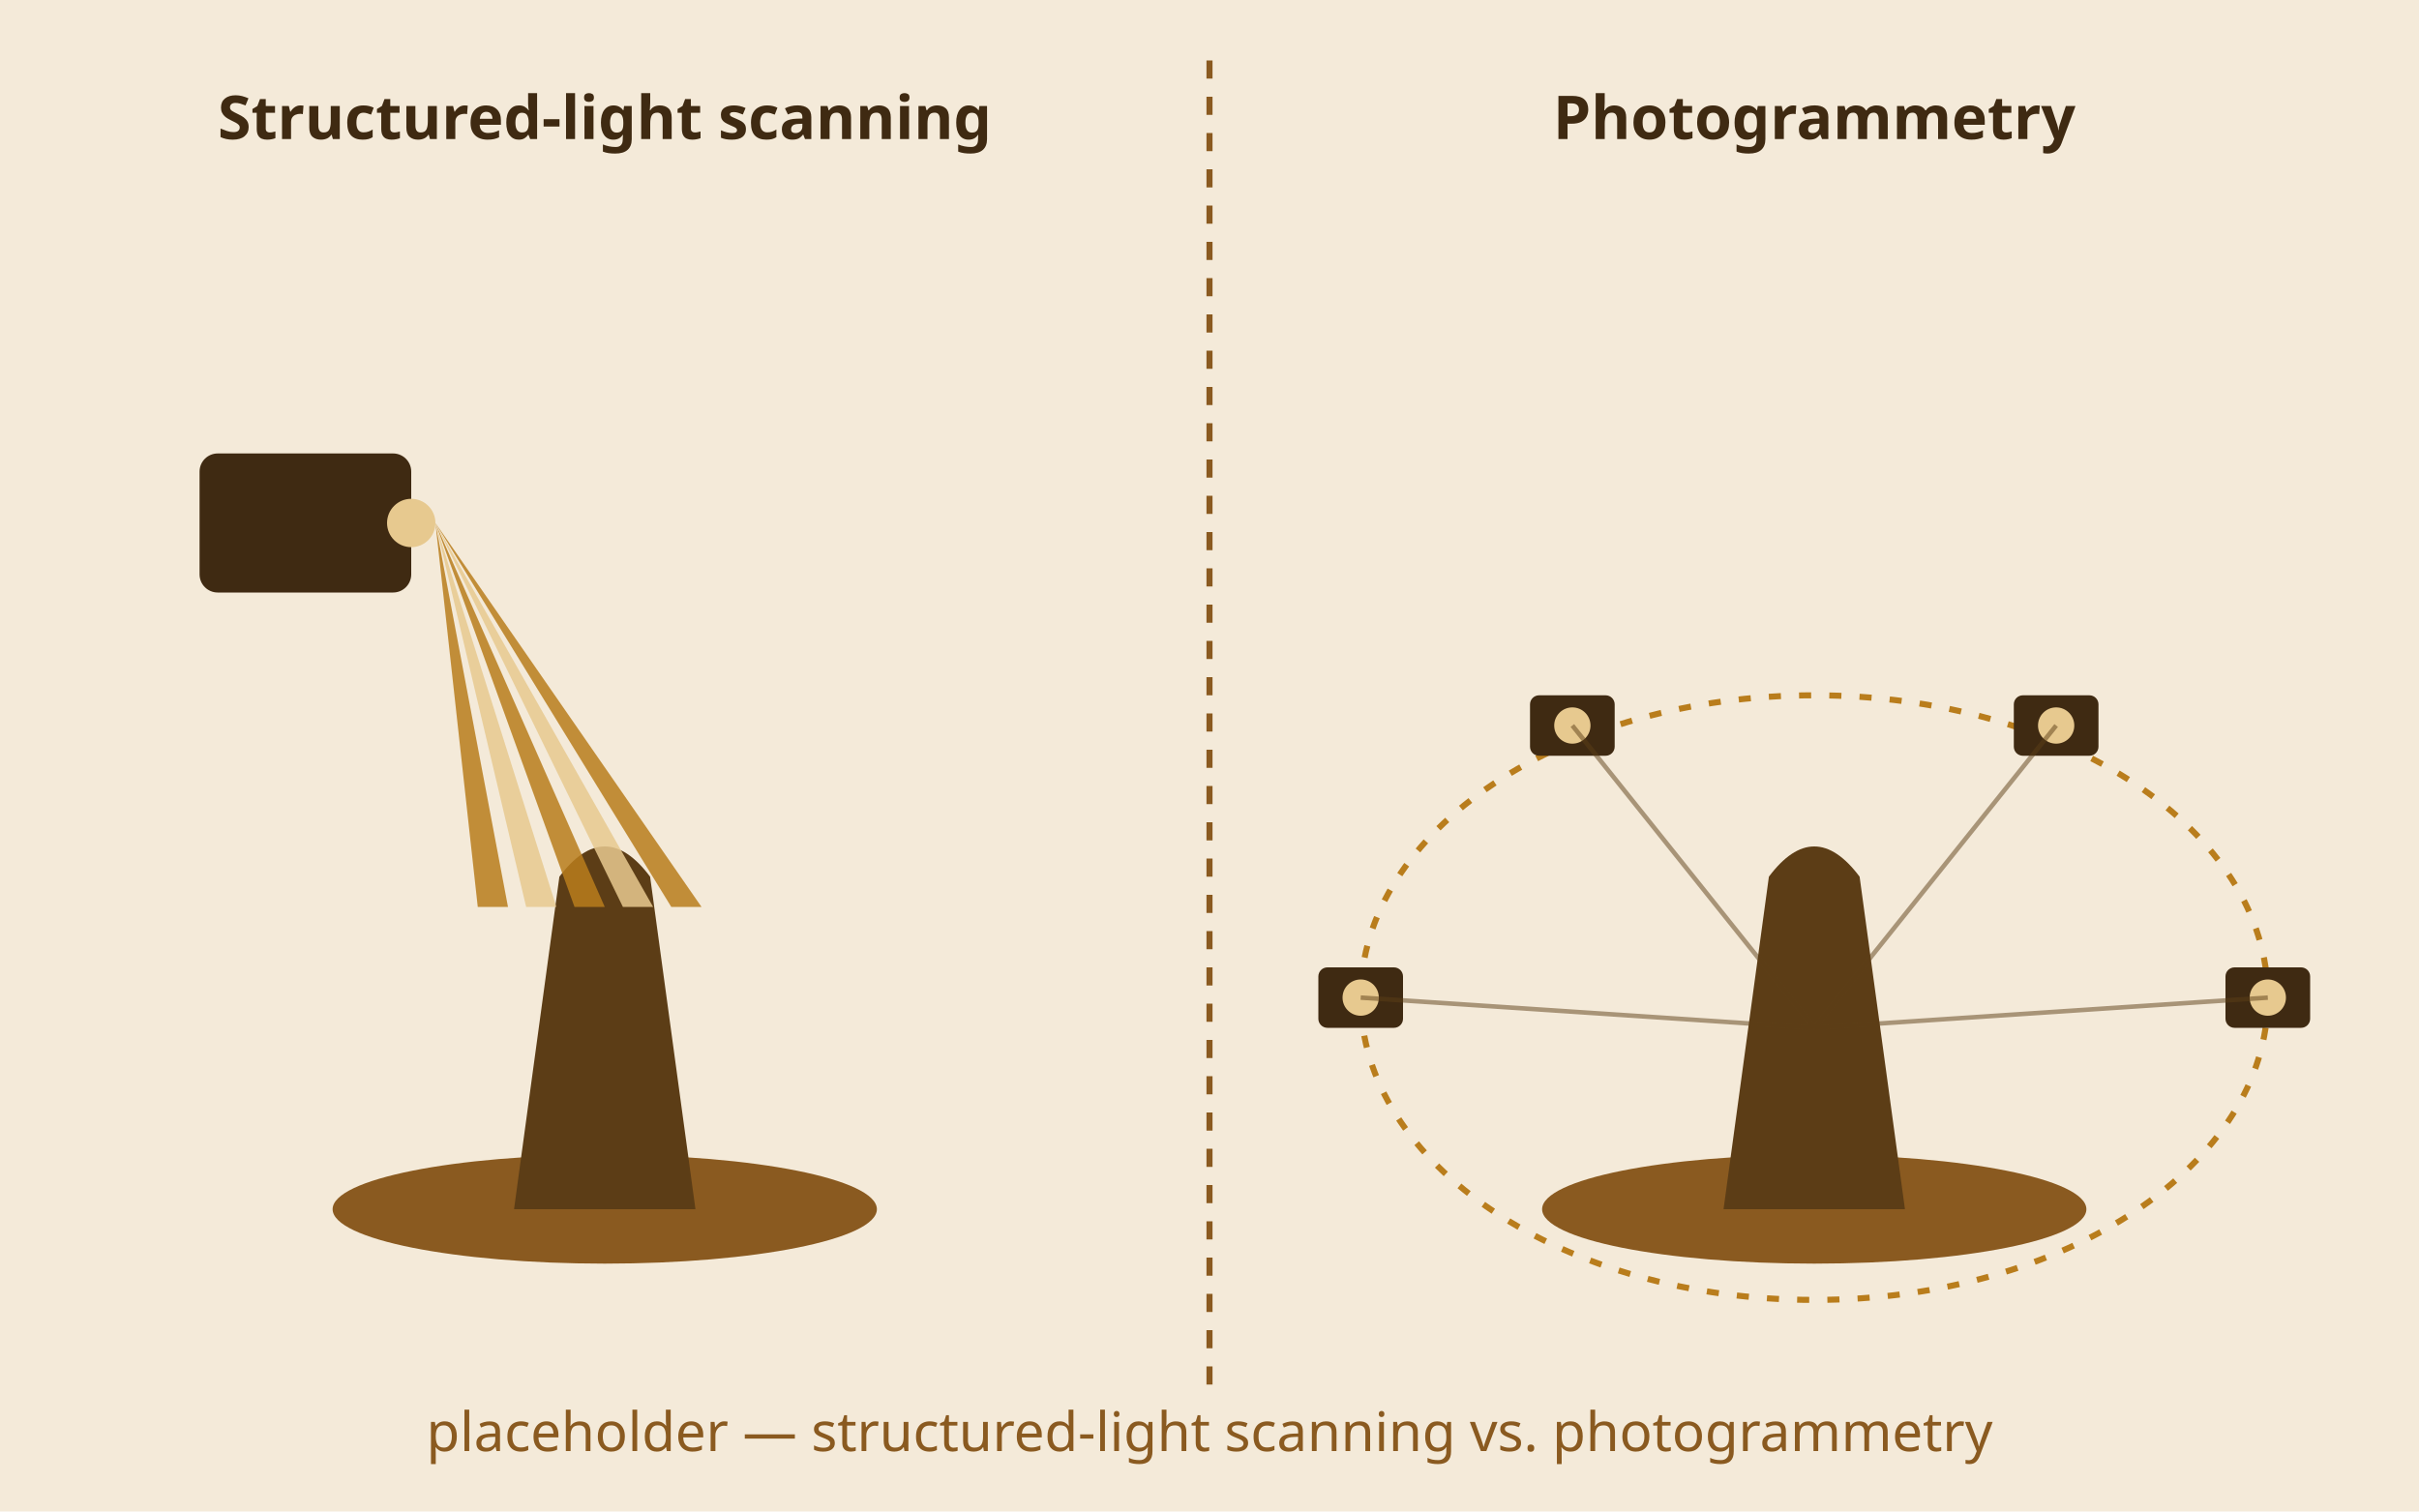
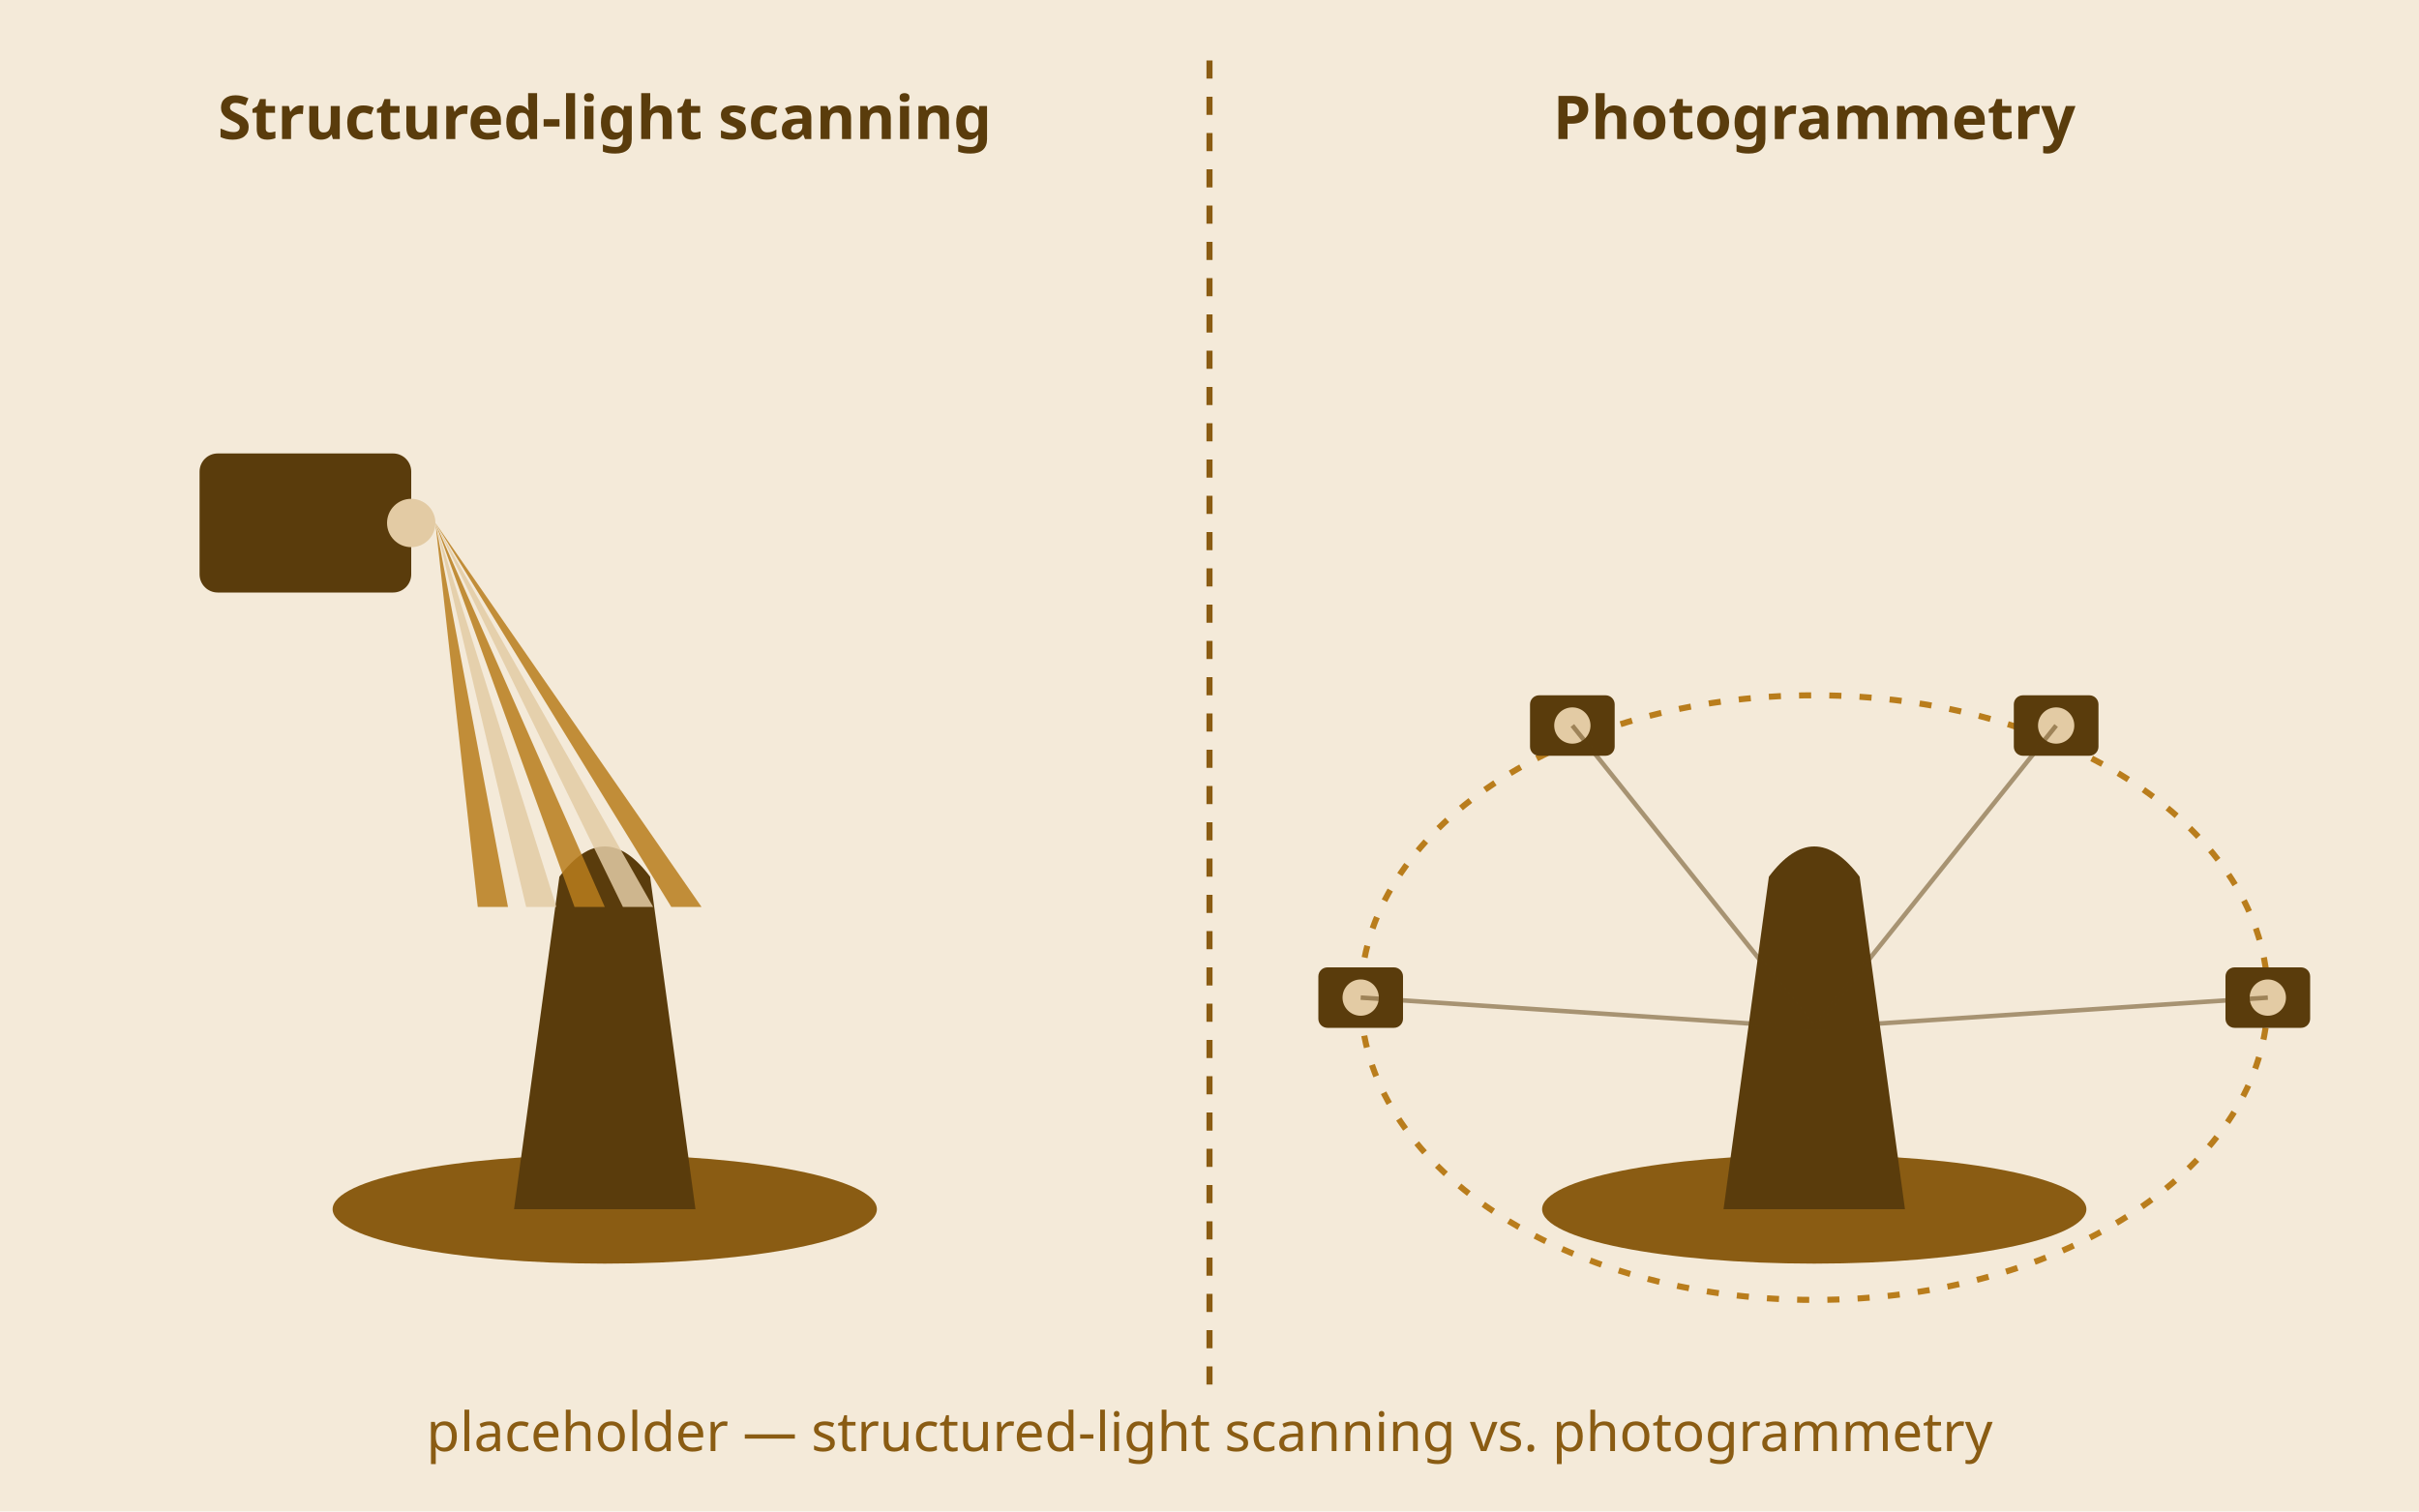
<svg xmlns="http://www.w3.org/2000/svg" viewBox="0 0 800 500" width="800" height="500" role="img" aria-label="Placeholder diagram contrasting two 3D scanning methods: structured-light scanning, where a station projects a striped pattern onto an object on a turntable, versus photogrammetry, where a camera takes overlapping photos from many angles around the object">
  <rect width="800" height="500" fill="#f4ead9" />
-   <line x1="400" y1="20" x2="400" y2="460" stroke="#8a5a20" stroke-width="2" stroke-dasharray="6 6" />
-   <text x="200" y="46" font-family="sans-serif" font-size="20" fill="#3f2a12" text-anchor="middle" font-weight="bold">Structured-light scanning</text>
-   <ellipse cx="200" cy="400" rx="90" ry="18" fill="#8a5a20" />
-   <path d="M170,400 L185,290 Q200,270 215,290 L230,400 Z" fill="#5c3d16" />
-   <rect x="66" y="150" width="70" height="46" rx="6" fill="#3f2a12" />
-   <circle cx="136" cy="173" r="8" fill="#e7c98f" />
+   <line x1="400" y1="20" x2="400" y2="460" stroke="#8a5c13" stroke-width="2" stroke-dasharray="6 6" />
+   <text x="200" y="46" font-family="sans-serif" font-size="20" fill="#5a3c0c" text-anchor="middle" font-weight="bold">Structured-light scanning</text>
+   <ellipse cx="200" cy="400" rx="90" ry="18" fill="#8a5c13" />
+   <path d="M170,400 L185,290 Q200,270 215,290 L230,400 Z" fill="#5a3c0c" />
+   <rect x="66" y="150" width="70" height="46" rx="6" fill="#5a3c0c" />
+   <circle cx="136" cy="173" r="8" fill="#e3cba4" />
  <g opacity="0.85">
    <polygon points="144,173 168,300 158,300" fill="#b97d1c" />
-     <polygon points="144,173 184,300 174,300" fill="#e7c98f" />
+     <polygon points="144,173 184,300 174,300" fill="#e3cba4" />
    <polygon points="144,173 200,300 190,300" fill="#b97d1c" />
-     <polygon points="144,173 216,300 206,300" fill="#e7c98f" />
+     <polygon points="144,173 216,300 206,300" fill="#e3cba4" />
    <polygon points="144,173 232,300 222,300" fill="#b97d1c" />
  </g>
-   <text x="600" y="46" font-family="sans-serif" font-size="20" fill="#3f2a12" text-anchor="middle" font-weight="bold">Photogrammetry</text>
-   <ellipse cx="600" cy="400" rx="90" ry="18" fill="#8a5a20" />
-   <path d="M570,400 L585,290 Q600,270 615,290 L630,400 Z" fill="#5c3d16" />
+   <text x="600" y="46" font-family="sans-serif" font-size="20" fill="#5a3c0c" text-anchor="middle" font-weight="bold">Photogrammetry</text>
+   <ellipse cx="600" cy="400" rx="90" ry="18" fill="#8a5c13" />
+   <path d="M570,400 L585,290 Q600,270 615,290 L630,400 Z" fill="#5a3c0c" />
  <ellipse cx="600" cy="330" rx="150" ry="100" fill="none" stroke="#b97d1c" stroke-width="2" stroke-dasharray="4 6" />
  <g>
    <g transform="translate(450,330)">
-       <rect x="-14" y="-10" width="28" height="20" rx="3" fill="#3f2a12" />
-       <circle cx="0" cy="0" r="6" fill="#e7c98f" />
+       <rect x="-14" y="-10" width="28" height="20" rx="3" fill="#5a3c0c" />
+       <circle cx="0" cy="0" r="6" fill="#e3cba4" />
    </g>
    <g transform="translate(520,240)">
-       <rect x="-14" y="-10" width="28" height="20" rx="3" fill="#3f2a12" />
-       <circle cx="0" cy="0" r="6" fill="#e7c98f" />
+       <rect x="-14" y="-10" width="28" height="20" rx="3" fill="#5a3c0c" />
+       <circle cx="0" cy="0" r="6" fill="#e3cba4" />
    </g>
    <g transform="translate(680,240)">
-       <rect x="-14" y="-10" width="28" height="20" rx="3" fill="#3f2a12" />
-       <circle cx="0" cy="0" r="6" fill="#e7c98f" />
+       <rect x="-14" y="-10" width="28" height="20" rx="3" fill="#5a3c0c" />
+       <circle cx="0" cy="0" r="6" fill="#e3cba4" />
    </g>
    <g transform="translate(750,330)">
-       <rect x="-14" y="-10" width="28" height="20" rx="3" fill="#3f2a12" />
-       <circle cx="0" cy="0" r="6" fill="#e7c98f" />
+       <rect x="-14" y="-10" width="28" height="20" rx="3" fill="#5a3c0c" />
+       <circle cx="0" cy="0" r="6" fill="#e3cba4" />
    </g>
  </g>
-   <g stroke="#5c3d16" stroke-width="1.5" opacity="0.5">
+   <g stroke="#5a3c0c" stroke-width="1.5" opacity="0.5">
    <line x1="450" y1="330" x2="600" y2="340" />
    <line x1="520" y1="240" x2="600" y2="340" />
    <line x1="680" y1="240" x2="600" y2="340" />
    <line x1="750" y1="330" x2="600" y2="340" />
  </g>
-   <text x="400" y="480" font-family="sans-serif" font-size="18" fill="#8a5a20" text-anchor="middle">placeholder — structured-light scanning vs. photogrammetry</text>
+   <text x="400" y="480" font-family="sans-serif" font-size="18" fill="#8a5c13" text-anchor="middle">placeholder — structured-light scanning vs. photogrammetry</text>
</svg>
